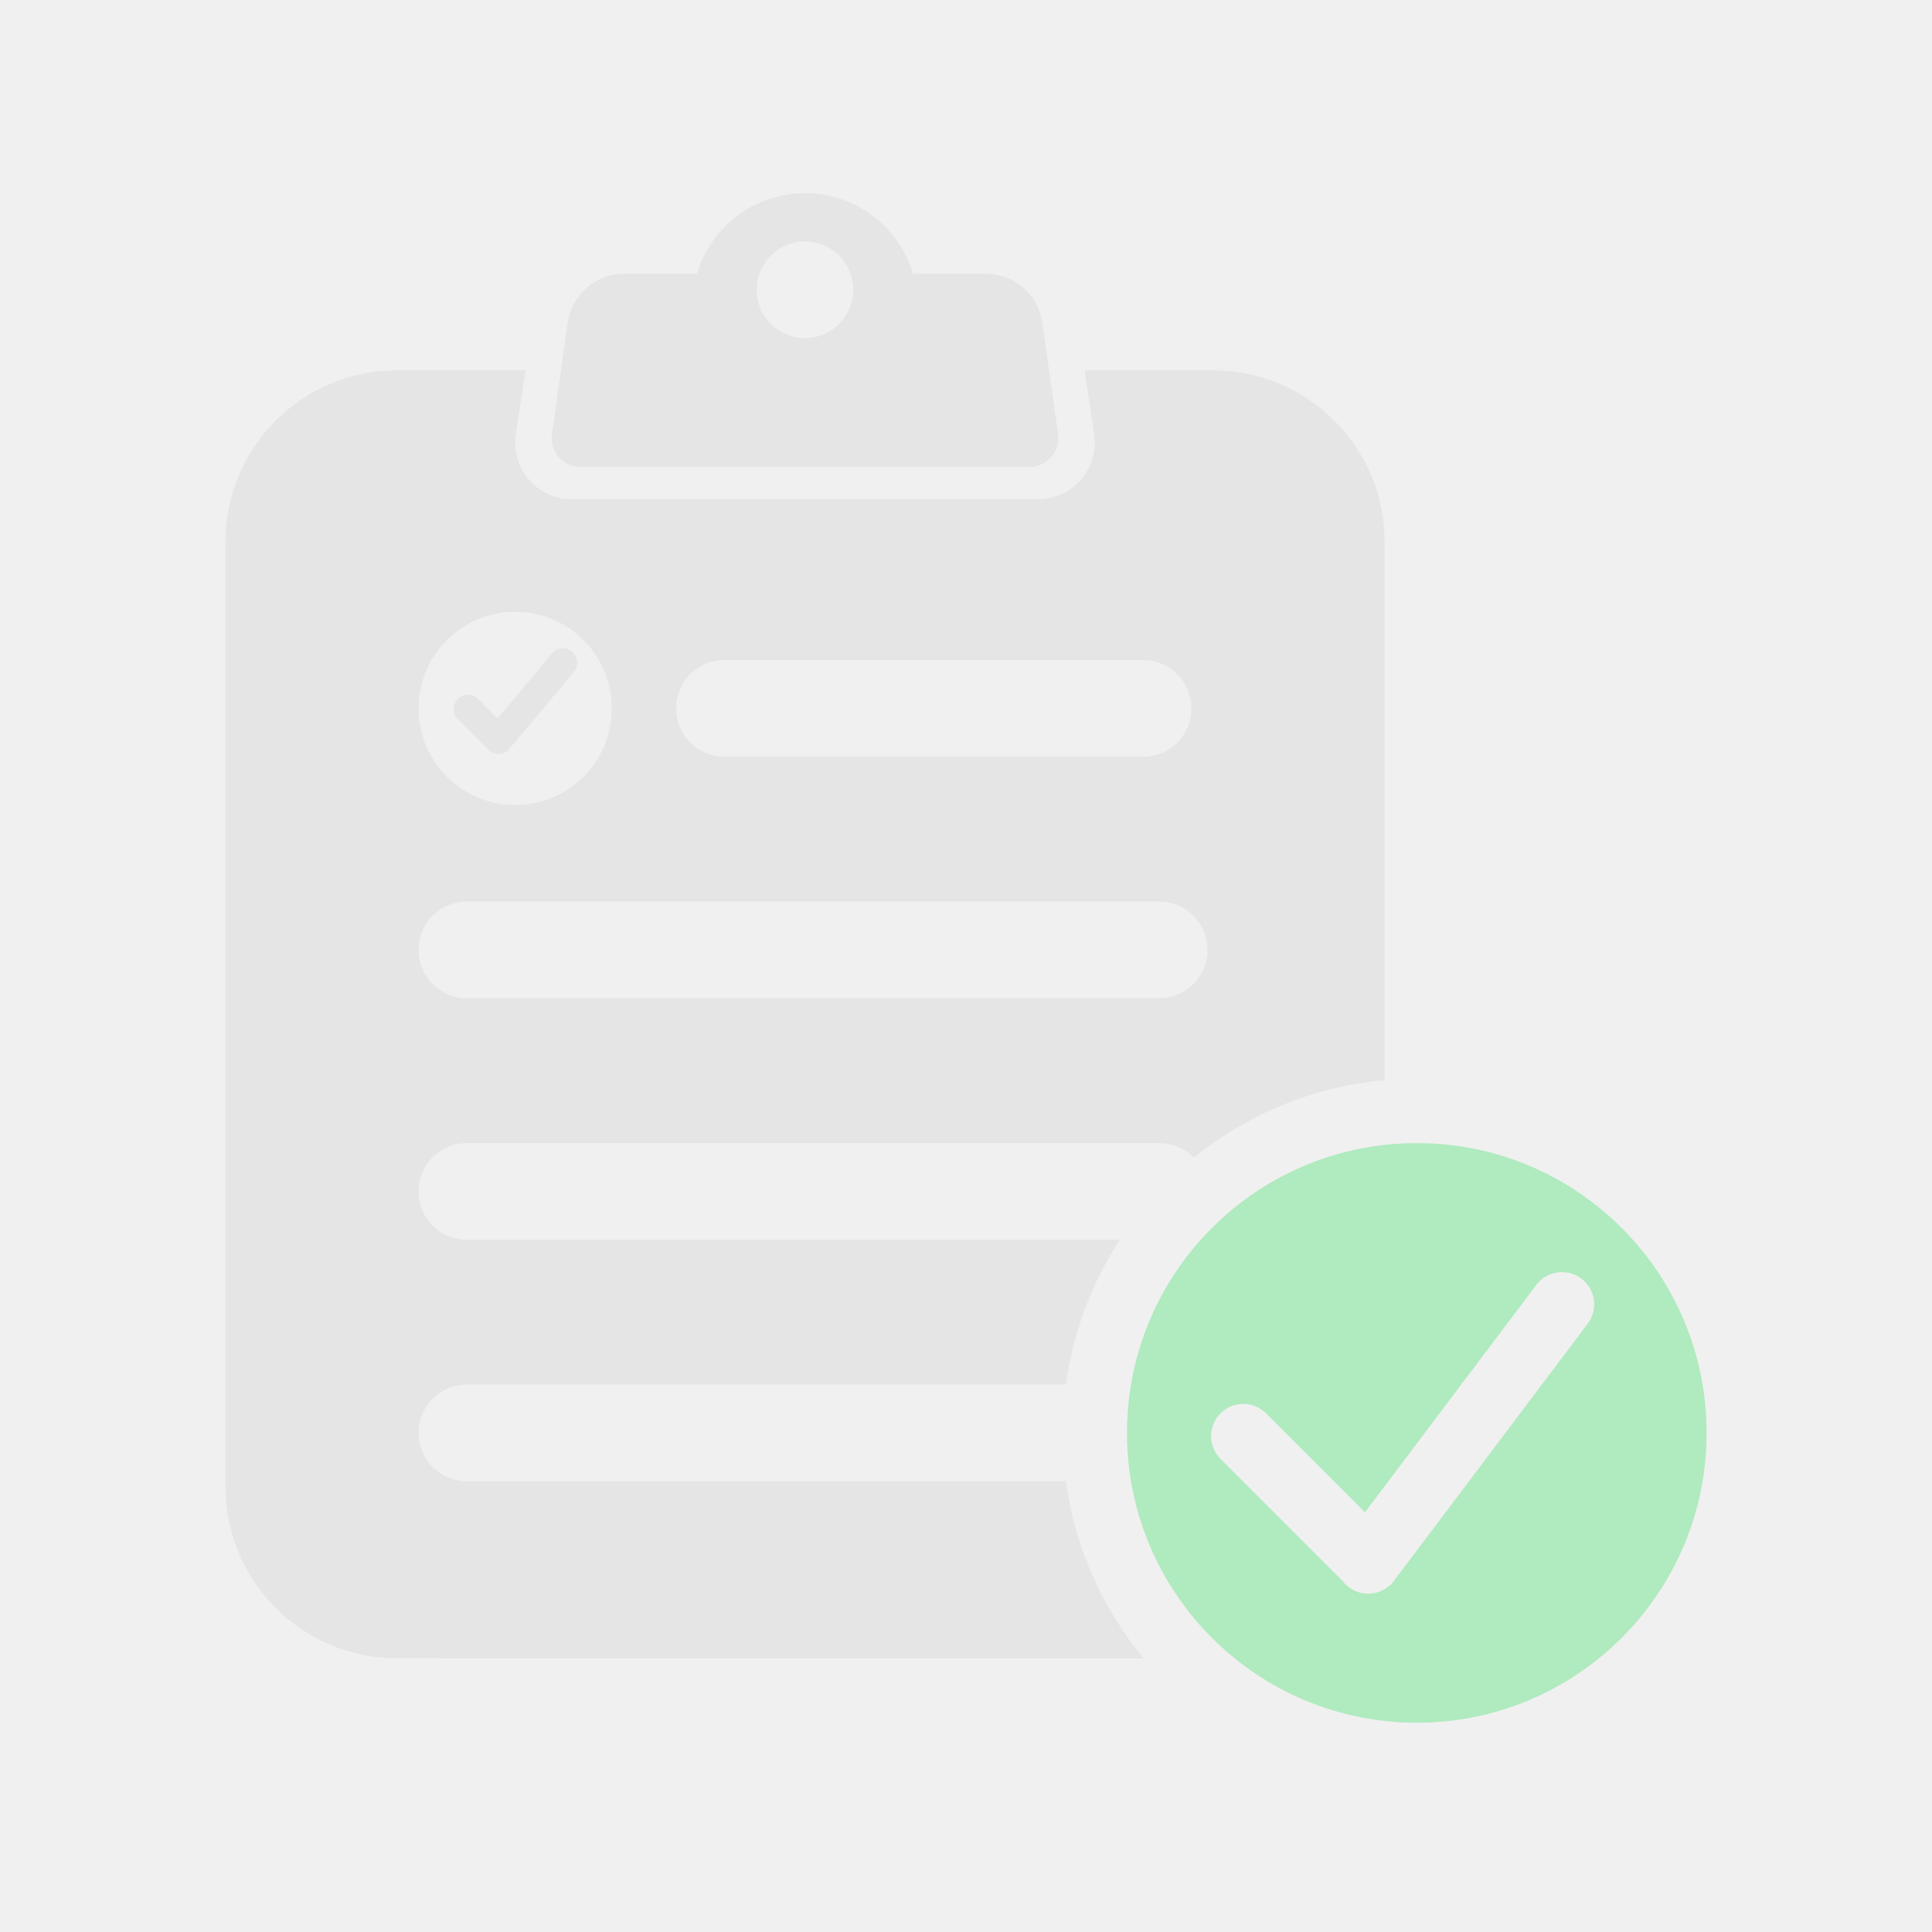
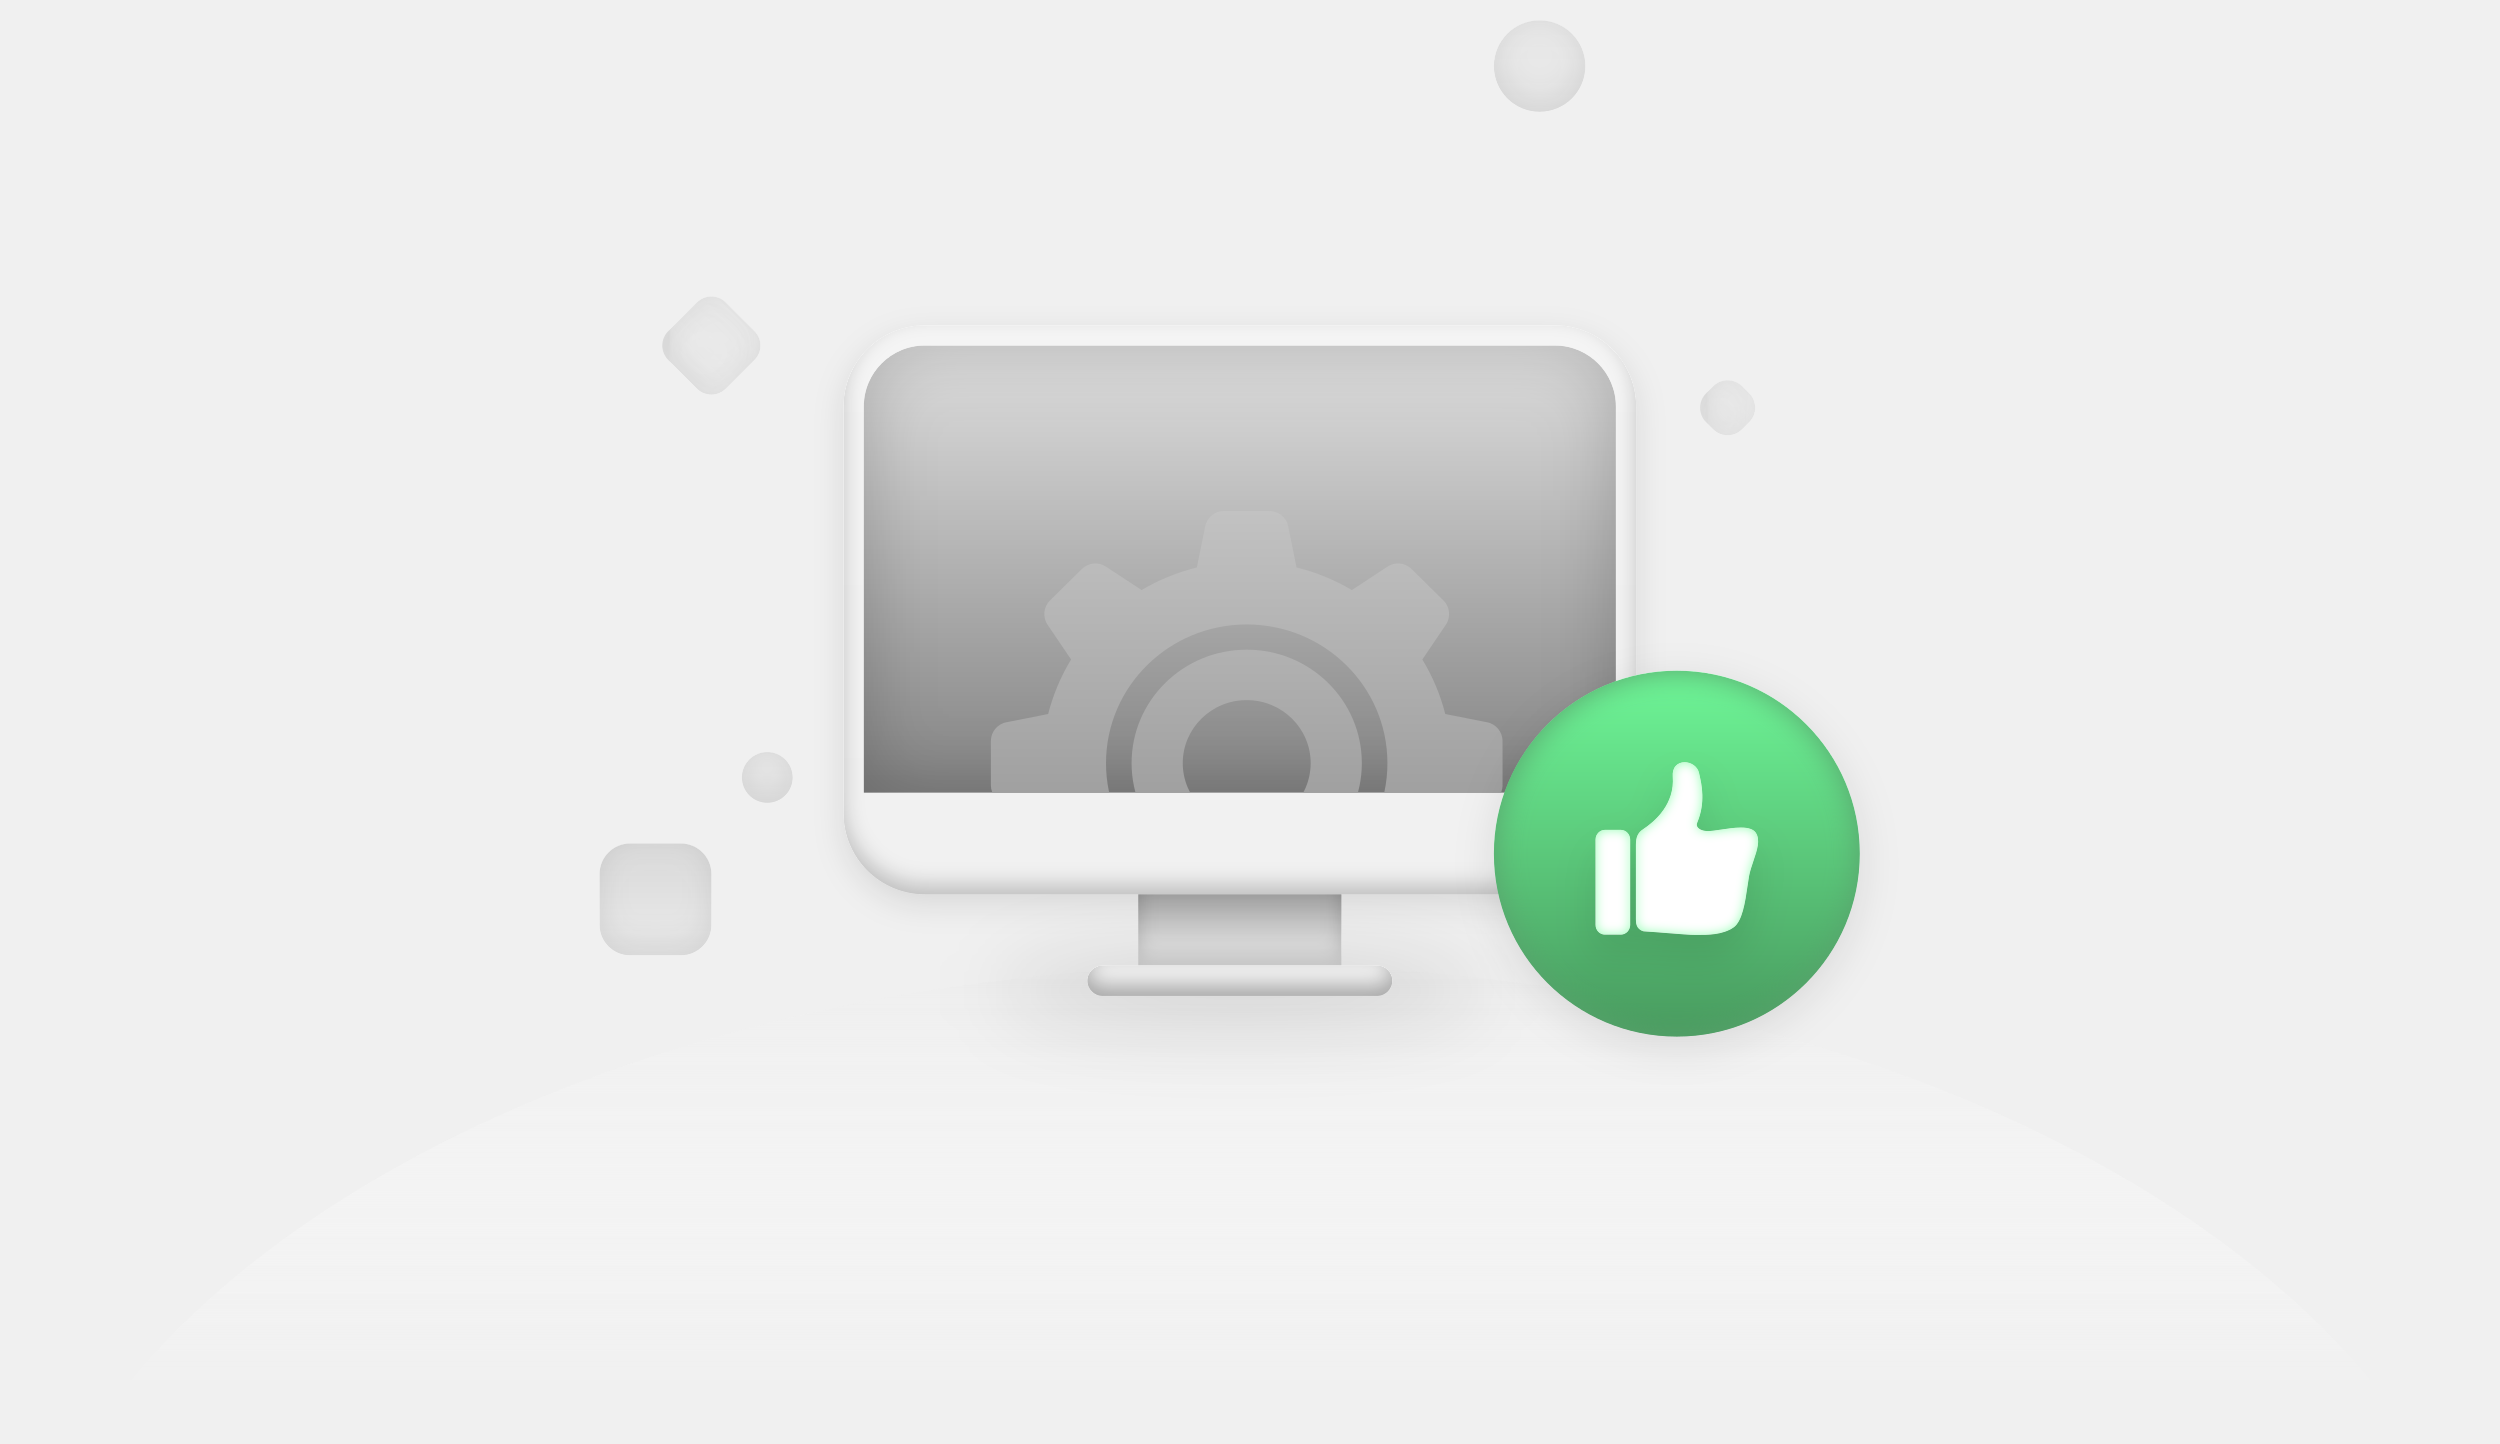
- <svg xmlns="http://www.w3.org/2000/svg" width="120px" height="120px" viewBox="0 0 120 120" version="1.1">
-   <g id="picture/abreast-of-time/light" stroke="none" stroke-width="1" fill="none" fill-rule="evenodd">
-     <g id="编组" transform="translate(14, 12)" fill-rule="nonzero">
-       <path d="M53.362,11 L61.333,11 C67.224,11 72,15.776 72,21.667 L72,55.09 C67.532,55.492 63.449,57.231 60.153,59.903 C59.611,59.346 58.852,59 58.013,59 L14.987,59 C13.337,59 12,60.337 12,61.987 L12,62.013 C12,63.663 13.337,65 14.987,65 L55.558,65 C53.825,67.658 52.651,70.714 52.203,74.001 L14.987,74 C13.337,74 12,75.337 12,76.987 L12,77.013 C12,78.663 13.337,80 14.987,80 L52.203,80 C52.768,84.146 54.489,87.925 57.029,91.001 L10.667,91 C4.776,91 -1.05491284e-15,86.224 0,80.333 L0,21.667 C1.05491284e-15,15.776 4.776,11 10.667,11 L18.637,11 L18.041,14.934 C18.014,15.112 18,15.291 18,15.471 C18,17.42 19.56,19 21.483,19 L50.516,19 C50.693,19 50.87,18.986 51.046,18.959 C52.947,18.663 54.252,16.86 53.959,14.934 L53.362,11 Z M58.013,44 L14.987,44 C13.337,44 12,45.337 12,46.987 L12,47.013 C12,48.663 13.337,50 14.987,50 L58.013,50 C59.663,50 61,48.663 61,47.013 L61,46.987 C61,45.337 59.663,44 58.013,44 Z M18,26 C14.686,26 12,28.686 12,32 C12,35.314 14.686,38 18,38 C21.314,38 24,35.314 24,32 C24,28.686 21.314,26 18,26 Z M57.013,29 L30.987,29 C29.337,29 28,30.337 28,31.987 L28,32.013 C28,33.663 29.337,35 30.987,35 L57.013,35 C58.663,35 60,33.663 60,32.013 L60,31.987 C60,30.337 58.663,29 57.013,29 Z M21.532,28.475 C21.91,28.793 21.959,29.355 21.643,29.732 L17.643,34.511 C17.329,34.887 16.769,34.936 16.393,34.622 L16.332,34.564 L14.445,32.672 C14.098,32.324 14.098,31.76 14.445,31.412 C14.791,31.065 15.354,31.064 15.701,31.411 L16.906,32.618 L20.281,28.586 C20.596,28.21 21.156,28.161 21.532,28.475 Z M36,0 C39.171,0 41.85,2.108 42.71,5 L47.224,5 C48.997,5 50.499,6.306 50.745,8.061 L51.716,14.975 C51.852,15.947 51.175,16.846 50.202,16.983 C50.121,16.994 50.038,17 49.955,17 L22.045,17 C21.063,17 20.267,16.204 20.267,15.222 C20.267,15.14 20.273,15.057 20.284,14.975 L21.255,8.061 C21.501,6.306 23.003,5 24.776,5 L29.29,5 C30.15,2.108 32.829,0 36,0 Z M36,3 C34.343,3 33,4.343 33,6 C33,7.657 34.343,9 36,9 C37.657,9 39,7.657 39,6 C39,4.343 37.657,3 36,3 Z" id="形状结合" fill="#E5E5E5" />
-       <path d="M74,59 C83.941,59 92,67.059 92,77 C92,86.941 83.941,95 74,95 C64.059,95 56,86.941 56,77 C56,67.059 64.059,59 74,59 Z M84.222,67.416 C83.34,66.752 82.086,66.928 81.421,67.81 L70.782,81.929 L64.636,75.783 C63.855,75.002 62.589,75.002 61.808,75.783 C61.027,76.564 61.027,77.83 61.808,78.612 L69.383,86.188 C69.493,86.335 69.625,86.468 69.778,86.584 C70.466,87.102 71.379,87.109 72.063,86.67 C72.188,86.592 72.306,86.498 72.414,86.39 C72.524,86.28 72.618,86.161 72.697,86.035 L84.615,70.217 C85.28,69.335 85.104,68.081 84.222,67.416 Z" id="形状结合" fill="#B0EABF" />
+ <svg xmlns="http://www.w3.org/2000/svg" xmlns:xlink="http://www.w3.org/1999/xlink" width="246px" height="142px" viewBox="0 0 246 142" version="1.1">
+   <defs>
+     <linearGradient x1="50%" y1="0%" x2="50%" y2="76.664%" id="linearGradient-1">
+       <stop stop-color="#EEEEEE" offset="0%" />
+       <stop stop-color="#FFFFFF" stop-opacity="0" offset="100%" />
+     </linearGradient>
+     <linearGradient x1="50%" y1="0%" x2="50%" y2="100%" id="linearGradient-2">
+       <stop stop-color="#000000" stop-opacity="0.05" offset="0%" />
+       <stop stop-color="#000000" stop-opacity="0.02" offset="100%" />
+     </linearGradient>
+     <rect id="path-3" x="7" y="28" width="8" height="8" rx="2" />
+     <filter x="-25.0%" y="-25.0%" width="150.0%" height="150.0%" filterUnits="objectBoundingBox" id="filter-4">
+       <feGaussianBlur stdDeviation="1.5" in="SourceAlpha" result="shadowBlurInner1" />
+       <feOffset dx="0" dy="1" in="shadowBlurInner1" result="shadowOffsetInner1" />
+       <feComposite in="shadowOffsetInner1" in2="SourceAlpha" operator="arithmetic" k2="-1" k3="1" result="shadowInnerInner1" />
+       <feColorMatrix values="0 0 0 0 1   0 0 0 0 1   0 0 0 0 1  0 0 0 0.1 0" type="matrix" in="shadowInnerInner1" result="shadowMatrixInner1" />
+       <feGaussianBlur stdDeviation="1.5" in="SourceAlpha" result="shadowBlurInner2" />
+       <feOffset dx="0" dy="-1" in="shadowBlurInner2" result="shadowOffsetInner2" />
+       <feComposite in="shadowOffsetInner2" in2="SourceAlpha" operator="arithmetic" k2="-1" k3="1" result="shadowInnerInner2" />
+       <feColorMatrix values="0 0 0 0 0   0 0 0 0 0   0 0 0 0 0  0 0 0 0.1 0" type="matrix" in="shadowInnerInner2" result="shadowMatrixInner2" />
+       <feMerge>
+         <feMergeNode in="shadowMatrixInner1" />
+         <feMergeNode in="shadowMatrixInner2" />
+       </feMerge>
+     </filter>
+     <rect id="path-5" x="108.5" y="35.621" width="5" height="5" rx="2" />
+     <filter x="-40.0%" y="-40.0%" width="180.0%" height="180.0%" filterUnits="objectBoundingBox" id="filter-6">
+       <feGaussianBlur stdDeviation="1.5" in="SourceAlpha" result="shadowBlurInner1" />
+       <feOffset dx="0" dy="1" in="shadowBlurInner1" result="shadowOffsetInner1" />
+       <feComposite in="shadowOffsetInner1" in2="SourceAlpha" operator="arithmetic" k2="-1" k3="1" result="shadowInnerInner1" />
+       <feColorMatrix values="0 0 0 0 1   0 0 0 0 1   0 0 0 0 1  0 0 0 0.1 0" type="matrix" in="shadowInnerInner1" result="shadowMatrixInner1" />
+       <feGaussianBlur stdDeviation="1.5" in="SourceAlpha" result="shadowBlurInner2" />
+       <feOffset dx="0" dy="-1" in="shadowBlurInner2" result="shadowOffsetInner2" />
+       <feComposite in="shadowOffsetInner2" in2="SourceAlpha" operator="arithmetic" k2="-1" k3="1" result="shadowInnerInner2" />
+       <feColorMatrix values="0 0 0 0 0   0 0 0 0 0   0 0 0 0 0  0 0 0 0.1 0" type="matrix" in="shadowInnerInner2" result="shadowMatrixInner2" />
+       <feMerge>
+         <feMergeNode in="shadowMatrixInner1" />
+         <feMergeNode in="shadowMatrixInner2" />
+       </feMerge>
+     </filter>
+     <rect id="path-7" x="106" y="89" width="5" height="5" rx="2" />
+     <filter x="-40.0%" y="-40.0%" width="180.0%" height="180.0%" filterUnits="objectBoundingBox" id="filter-8">
+       <feGaussianBlur stdDeviation="1.5" in="SourceAlpha" result="shadowBlurInner1" />
+       <feOffset dx="0" dy="1" in="shadowBlurInner1" result="shadowOffsetInner1" />
+       <feComposite in="shadowOffsetInner1" in2="SourceAlpha" operator="arithmetic" k2="-1" k3="1" result="shadowInnerInner1" />
+       <feColorMatrix values="0 0 0 0 1   0 0 0 0 1   0 0 0 0 1  0 0 0 0.1 0" type="matrix" in="shadowInnerInner1" result="shadowMatrixInner1" />
+       <feGaussianBlur stdDeviation="1.5" in="SourceAlpha" result="shadowBlurInner2" />
+       <feOffset dx="0" dy="-1" in="shadowBlurInner2" result="shadowOffsetInner2" />
+       <feComposite in="shadowOffsetInner2" in2="SourceAlpha" operator="arithmetic" k2="-1" k3="1" result="shadowInnerInner2" />
+       <feColorMatrix values="0 0 0 0 0   0 0 0 0 0   0 0 0 0 0  0 0 0 0.1 0" type="matrix" in="shadowInnerInner2" result="shadowMatrixInner2" />
+       <feMerge>
+         <feMergeNode in="shadowMatrixInner1" />
+         <feMergeNode in="shadowMatrixInner2" />
+       </feMerge>
+     </filter>
+     <rect id="path-9" x="88" y="0" width="9" height="9" rx="4.5" />
+     <filter x="-22.2%" y="-22.2%" width="144.4%" height="144.4%" filterUnits="objectBoundingBox" id="filter-10">
+       <feGaussianBlur stdDeviation="1.5" in="SourceAlpha" result="shadowBlurInner1" />
+       <feOffset dx="0" dy="1" in="shadowBlurInner1" result="shadowOffsetInner1" />
+       <feComposite in="shadowOffsetInner1" in2="SourceAlpha" operator="arithmetic" k2="-1" k3="1" result="shadowInnerInner1" />
+       <feColorMatrix values="0 0 0 0 1   0 0 0 0 1   0 0 0 0 1  0 0 0 0.1 0" type="matrix" in="shadowInnerInner1" result="shadowMatrixInner1" />
+       <feGaussianBlur stdDeviation="1.5" in="SourceAlpha" result="shadowBlurInner2" />
+       <feOffset dx="0" dy="-1" in="shadowBlurInner2" result="shadowOffsetInner2" />
+       <feComposite in="shadowOffsetInner2" in2="SourceAlpha" operator="arithmetic" k2="-1" k3="1" result="shadowInnerInner2" />
+       <feColorMatrix values="0 0 0 0 0   0 0 0 0 0   0 0 0 0 0  0 0 0 0.1 0" type="matrix" in="shadowInnerInner2" result="shadowMatrixInner2" />
+       <feMerge>
+         <feMergeNode in="shadowMatrixInner1" />
+         <feMergeNode in="shadowMatrixInner2" />
+       </feMerge>
+     </filter>
+     <rect id="path-11" x="14" y="72" width="5" height="5" rx="2.5" />
+     <filter x="-40.0%" y="-40.0%" width="180.0%" height="180.0%" filterUnits="objectBoundingBox" id="filter-12">
+       <feGaussianBlur stdDeviation="1.5" in="SourceAlpha" result="shadowBlurInner1" />
+       <feOffset dx="0" dy="1" in="shadowBlurInner1" result="shadowOffsetInner1" />
+       <feComposite in="shadowOffsetInner1" in2="SourceAlpha" operator="arithmetic" k2="-1" k3="1" result="shadowInnerInner1" />
+       <feColorMatrix values="0 0 0 0 1   0 0 0 0 1   0 0 0 0 1  0 0 0 0.1 0" type="matrix" in="shadowInnerInner1" result="shadowMatrixInner1" />
+       <feGaussianBlur stdDeviation="1.5" in="SourceAlpha" result="shadowBlurInner2" />
+       <feOffset dx="0" dy="-1" in="shadowBlurInner2" result="shadowOffsetInner2" />
+       <feComposite in="shadowOffsetInner2" in2="SourceAlpha" operator="arithmetic" k2="-1" k3="1" result="shadowInnerInner2" />
+       <feColorMatrix values="0 0 0 0 0   0 0 0 0 0   0 0 0 0 0  0 0 0 0.1 0" type="matrix" in="shadowInnerInner2" result="shadowMatrixInner2" />
+       <feMerge>
+         <feMergeNode in="shadowMatrixInner1" />
+         <feMergeNode in="shadowMatrixInner2" />
+       </feMerge>
+     </filter>
+     <linearGradient x1="50%" y1="0%" x2="50%" y2="100%" id="linearGradient-13">
+       <stop stop-color="#000000" stop-opacity="0.1" offset="0%" />
+       <stop stop-color="#000000" stop-opacity="0.02" offset="100%" />
+     </linearGradient>
+     <rect id="path-14" x="0" y="81" width="11" height="11" rx="3" />
+     <filter x="-18.2%" y="-18.2%" width="136.4%" height="136.4%" filterUnits="objectBoundingBox" id="filter-15">
+       <feGaussianBlur stdDeviation="1.5" in="SourceAlpha" result="shadowBlurInner1" />
+       <feOffset dx="0" dy="1" in="shadowBlurInner1" result="shadowOffsetInner1" />
+       <feComposite in="shadowOffsetInner1" in2="SourceAlpha" operator="arithmetic" k2="-1" k3="1" result="shadowInnerInner1" />
+       <feColorMatrix values="0 0 0 0 1   0 0 0 0 1   0 0 0 0 1  0 0 0 0.1 0" type="matrix" in="shadowInnerInner1" result="shadowMatrixInner1" />
+       <feGaussianBlur stdDeviation="1.5" in="SourceAlpha" result="shadowBlurInner2" />
+       <feOffset dx="0" dy="-1" in="shadowBlurInner2" result="shadowOffsetInner2" />
+       <feComposite in="shadowOffsetInner2" in2="SourceAlpha" operator="arithmetic" k2="-1" k3="1" result="shadowInnerInner2" />
+       <feColorMatrix values="0 0 0 0 0   0 0 0 0 0   0 0 0 0 0  0 0 0 0.1 0" type="matrix" in="shadowInnerInner2" result="shadowMatrixInner2" />
+       <feMerge>
+         <feMergeNode in="shadowMatrixInner1" />
+         <feMergeNode in="shadowMatrixInner2" />
+       </feMerge>
+     </filter>
+     <filter x="-23.3%" y="-157.2%" width="146.7%" height="414.4%" filterUnits="objectBoundingBox" id="filter-16">
+       <feGaussianBlur stdDeviation="3.724" in="SourceGraphic" />
+     </filter>
+     <linearGradient x1="50%" y1="0%" x2="50%" y2="100%" id="linearGradient-17">
+       <stop stop-color="#A2A2A2" offset="0%" />
+       <stop stop-color="#ECECEC" offset="100%" />
+     </linearGradient>
+     <polygon id="path-18" points="29 55 49 55 49 63 29 63" />
+     <filter x="-7.5%" y="-18.8%" width="115.0%" height="137.5%" filterUnits="objectBoundingBox" id="filter-19">
+       <feGaussianBlur stdDeviation="1" in="SourceAlpha" result="shadowBlurInner1" />
+       <feOffset dx="0" dy="-1" in="shadowBlurInner1" result="shadowOffsetInner1" />
+       <feComposite in="shadowOffsetInner1" in2="SourceAlpha" operator="arithmetic" k2="-1" k3="1" result="shadowInnerInner1" />
+       <feColorMatrix values="0 0 0 0 0   0 0 0 0 0   0 0 0 0 0  0 0 0 0.18 0" type="matrix" in="shadowInnerInner1" />
+     </filter>
+     <rect id="path-20" x="24" y="63" width="30" height="3" rx="1.5" />
+     <filter x="-5.0%" y="-50.0%" width="110.0%" height="200.0%" filterUnits="objectBoundingBox" id="filter-21">
+       <feGaussianBlur stdDeviation="1" in="SourceAlpha" result="shadowBlurInner1" />
+       <feOffset dx="0" dy="-1" in="shadowBlurInner1" result="shadowOffsetInner1" />
+       <feComposite in="shadowOffsetInner1" in2="SourceAlpha" operator="arithmetic" k2="-1" k3="1" result="shadowInnerInner1" />
+       <feColorMatrix values="0 0 0 0 0   0 0 0 0 0   0 0 0 0 0  0 0 0 0.3 0" type="matrix" in="shadowInnerInner1" />
+     </filter>
+     <linearGradient x1="50%" y1="0%" x2="50%" y2="91.274%" id="linearGradient-22">
+       <stop stop-color="#F4F4F4" offset="0%" />
+       <stop stop-color="#F1F1F1" offset="100%" />
+     </linearGradient>
+     <rect id="path-23" x="0" y="0" width="78" height="56" rx="8" />
+     <filter x="-6.4%" y="-7.1%" width="112.8%" height="117.9%" filterUnits="objectBoundingBox" id="filter-24">
+       <feOffset dx="0" dy="1" in="SourceAlpha" result="shadowOffsetOuter1" />
+       <feGaussianBlur stdDeviation="1.5" in="shadowOffsetOuter1" result="shadowBlurOuter1" />
+       <feColorMatrix values="0 0 0 0 0   0 0 0 0 0   0 0 0 0 0  0 0 0 0.1 0" type="matrix" in="shadowBlurOuter1" />
+     </filter>
+     <filter x="-5.8%" y="-6.2%" width="111.5%" height="116.1%" filterUnits="objectBoundingBox" id="filter-25">
+       <feGaussianBlur stdDeviation="1" in="SourceAlpha" result="shadowBlurInner1" />
+       <feOffset dx="0" dy="-1" in="shadowBlurInner1" result="shadowOffsetInner1" />
+       <feComposite in="shadowOffsetInner1" in2="SourceAlpha" operator="arithmetic" k2="-1" k3="1" result="shadowInnerInner1" />
+       <feColorMatrix values="0 0 0 0 0   0 0 0 0 0   0 0 0 0 0  0 0 0 0.2 0" type="matrix" in="shadowInnerInner1" />
+     </filter>
+     <linearGradient x1="50%" y1="0%" x2="50%" y2="97.781%" id="linearGradient-26">
+       <stop stop-color="#DEDEDE" offset="0%" />
+       <stop stop-color="#858585" offset="100%" />
+     </linearGradient>
+     <path d="M8,2 L70,2 C73.314,2 76,4.686 76,8 L76,46 L76,46 L2,46 L2,8 C2,4.686 4.686,2 8,2 Z" id="path-27" />
+     <filter x="-4.7%" y="-8.0%" width="109.5%" height="115.9%" filterUnits="objectBoundingBox" id="filter-29">
+       <feGaussianBlur stdDeviation="3.5" in="SourceAlpha" result="shadowBlurInner1" />
+       <feOffset dx="0" dy="0" in="shadowBlurInner1" result="shadowOffsetInner1" />
+       <feComposite in="shadowOffsetInner1" in2="SourceAlpha" operator="arithmetic" k2="-1" k3="1" result="shadowInnerInner1" />
+       <feColorMatrix values="0 0 0 0 0   0 0 0 0 0   0 0 0 0 0  0 0 0 0.2 0" type="matrix" in="shadowInnerInner1" />
+     </filter>
+     <linearGradient x1="50%" y1="0%" x2="50%" y2="107.467%" id="linearGradient-30">
+       <stop stop-color="#C2C2C2" offset="0%" />
+       <stop stop-color="#818181" offset="100%" />
+     </linearGradient>
+     <linearGradient x1="50%" y1="0%" x2="50%" y2="100%" id="linearGradient-31">
+       <stop stop-color="#6EF697" offset="0%" />
+       <stop stop-color="#489A5E" offset="100%" />
+     </linearGradient>
+     <circle id="path-32" cx="18" cy="18" r="18" />
+     <filter x="-18.1%" y="-15.3%" width="136.1%" height="136.1%" filterUnits="objectBoundingBox" id="filter-33">
+       <feOffset dx="0" dy="1" in="SourceAlpha" result="shadowOffsetOuter1" />
+       <feGaussianBlur stdDeviation="2" in="shadowOffsetOuter1" result="shadowBlurOuter1" />
+       <feColorMatrix values="0 0 0 0 0   0 0 0 0 0   0 0 0 0 0  0 0 0 0.1 0" type="matrix" in="shadowBlurOuter1" />
+     </filter>
+     <filter x="-15.3%" y="-12.5%" width="130.6%" height="130.6%" filterUnits="objectBoundingBox" id="filter-34">
+       <feGaussianBlur stdDeviation="1.5" in="SourceAlpha" result="shadowBlurInner1" />
+       <feOffset dx="0" dy="0" in="shadowBlurInner1" result="shadowOffsetInner1" />
+       <feComposite in="shadowOffsetInner1" in2="SourceAlpha" operator="arithmetic" k2="-1" k3="1" result="shadowInnerInner1" />
+       <feColorMatrix values="0 0 0 0 0.345   0 0 0 0 0.637   0 0 0 0 0.425  0 0 0 1 0" type="matrix" in="shadowInnerInner1" />
+     </filter>
+     <path d="M19.901,26 C19.355,26 18.28,25.914 17.141,25.822 C16.323,25.756 15.476,25.688 14.756,25.646 L14.721,25.641 C13.973,25.427 13.973,24.783 13.973,24.438 L13.973,17.103 C13.973,16.362 14.177,15.925 14.68,15.595 C15.862,14.819 17.813,13.113 17.598,10.4 C17.565,9.977 17.664,9.622 17.884,9.372 C18.096,9.132 18.411,9 18.77,9 C19.349,9 20.043,9.375 20.188,10.07 C20.202,10.139 20.22,10.217 20.239,10.303 C20.435,11.166 20.843,12.961 20.013,14.937 C19.942,15.096 19.947,15.24 20.026,15.369 C20.178,15.618 20.583,15.779 21.057,15.779 C21.375,15.779 21.848,15.708 22.35,15.633 C22.98,15.538 23.694,15.431 24.305,15.431 C25.066,15.431 25.548,15.602 25.778,15.953 C26.237,16.655 25.898,17.656 25.539,18.716 C25.371,19.212 25.198,19.725 25.109,20.207 C25.055,20.5 25.005,20.848 24.952,21.216 C24.729,22.754 24.453,24.667 23.566,25.271 C22.494,26 21.056,26 19.901,26 Z M12.488,25.968 L10.922,25.968 C10.414,25.968 10,25.537 10,25.007 L10,16.621 C10,16.091 10.414,15.66 10.922,15.66 L12.488,15.66 C12.997,15.66 13.41,16.091 13.41,16.621 L13.41,25.007 C13.41,25.537 12.996,25.968 12.488,25.968 L12.488,25.968 Z" id="path-35" />
+     <filter x="-43.7%" y="-29.4%" width="187.5%" height="182.4%" filterUnits="objectBoundingBox" id="filter-36">
+       <feOffset dx="0" dy="2" in="SourceAlpha" result="shadowOffsetOuter1" />
+       <feGaussianBlur stdDeviation="2" in="shadowOffsetOuter1" result="shadowBlurOuter1" />
+       <feColorMatrix values="0 0 0 0 0   0 0 0 0 0   0 0 0 0 0  0 0 0 0.1 0" type="matrix" in="shadowBlurOuter1" />
+     </filter>
+     <filter x="-28.1%" y="-14.7%" width="156.2%" height="152.9%" filterUnits="objectBoundingBox" id="filter-37">
+       <feGaussianBlur stdDeviation="0.5" in="SourceAlpha" result="shadowBlurInner1" />
+       <feOffset dx="0" dy="0" in="shadowBlurInner1" result="shadowOffsetInner1" />
+       <feComposite in="shadowOffsetInner1" in2="SourceAlpha" operator="arithmetic" k2="-1" k3="1" result="shadowInnerInner1" />
+       <feColorMatrix values="0 0 0 0 0.591   0 0 0 0 1   0 0 0 0 0.709  0 0 0 1 0" type="matrix" in="shadowInnerInner1" />
+     </filter>
+   </defs>
+   <g id="picture/abreast-of-time-light" stroke="none" stroke-width="1" fill="none" fill-rule="evenodd">
+     <path d="M123.071,95 C180.309,95 228.415,118.362 242.142,150 L4,150 C17.727,118.362 65.833,95 123.071,95 Z" id="形状结合" fill="url(#linearGradient-1)" />
+     <g id="小元素" transform="translate(59, 2)">
+       <g id="矩形" opacity="0.8" transform="translate(11, 32) rotate(-315) translate(-11, -32)">
+         <use fill="url(#linearGradient-2)" fill-rule="evenodd" xlink:href="#path-3" />
+         <use fill="black" fill-opacity="1" filter="url(#filter-4)" xlink:href="#path-3" />
+       </g>
+       <g id="矩形" opacity="0.702" transform="translate(111, 38.1213) rotate(-315) translate(-111, -38.1213)">
+         <use fill="url(#linearGradient-2)" fill-rule="evenodd" xlink:href="#path-5" />
+         <use fill="black" fill-opacity="1" filter="url(#filter-6)" xlink:href="#path-5" />
+       </g>
+       <g id="矩形" opacity="0.75" transform="translate(108.5, 91.5) rotate(-270) translate(-108.5, -91.5)">
+         <use fill="url(#linearGradient-2)" fill-rule="evenodd" xlink:href="#path-7" />
+         <use fill="black" fill-opacity="1" filter="url(#filter-8)" xlink:href="#path-7" />
+       </g>
+       <g id="矩形">
+         <use fill="url(#linearGradient-2)" fill-rule="evenodd" xlink:href="#path-9" />
+         <use fill="black" fill-opacity="1" filter="url(#filter-10)" xlink:href="#path-9" />
+       </g>
+       <g id="矩形">
+         <use fill="url(#linearGradient-2)" fill-rule="evenodd" xlink:href="#path-11" />
+         <use fill="black" fill-opacity="1" filter="url(#filter-12)" xlink:href="#path-11" />
+       </g>
+       <g id="矩形">
+         <use fill="url(#linearGradient-13)" fill-rule="evenodd" xlink:href="#path-14" />
+         <use fill="black" fill-opacity="1" filter="url(#filter-15)" xlink:href="#path-14" />
+       </g>
+     </g>
+     <g id="电脑" transform="translate(83, 32)">
+       <ellipse id="椭圆形" fill-opacity="0.12" fill="#000000" filter="url(#filter-16)" cx="39.014" cy="65.447" rx="23.929" ry="3.553" />
+       <g id="矩形" fill-rule="nonzero">
+         <use fill="url(#linearGradient-17)" xlink:href="#path-18" />
+         <use fill="black" fill-opacity="1" filter="url(#filter-19)" xlink:href="#path-18" />
+       </g>
+       <g id="矩形" fill-rule="nonzero">
+         <use fill="#F0F0F0" xlink:href="#path-20" />
+         <use fill="black" fill-opacity="1" filter="url(#filter-21)" xlink:href="#path-20" />
+       </g>
+       <g id="矩形">
+         <use fill="black" fill-opacity="1" filter="url(#filter-24)" xlink:href="#path-23" />
+         <use fill="url(#linearGradient-22)" fill-rule="evenodd" xlink:href="#path-23" />
+         <use fill="black" fill-opacity="1" filter="url(#filter-25)" xlink:href="#path-23" />
+       </g>
+       <mask id="mask-28" fill="white">
+         <use xlink:href="#path-27" />
+       </mask>
+       <g id="矩形" fill-rule="nonzero">
+         <use fill="url(#linearGradient-26)" xlink:href="#path-27" />
+         <use fill="black" fill-opacity="1" filter="url(#filter-29)" xlink:href="#path-27" />
+       </g>
+       <path d="M41.914,18.282 C42.809,18.282 43.58,18.912 43.758,19.789 L44.58,23.837 C46.521,24.315 48.351,25.072 50.023,26.061 L53.535,23.753 C54.277,23.265 55.258,23.362 55.89,23.985 L59.032,27.082 C59.678,27.719 59.778,28.726 59.27,29.477 L56.957,32.895 C57.961,34.543 58.728,36.347 59.214,38.26 L63.332,39.072 C64.214,39.246 64.85,40.02 64.85,40.918 L64.85,45.268 C64.85,46.167 64.214,46.94 63.332,47.114 L59.214,47.927 C58.728,49.84 57.96,51.643 56.957,53.291 L59.27,56.71 C59.778,57.461 59.678,58.468 59.032,59.104 L55.89,62.201 C55.258,62.824 54.277,62.921 53.535,62.434 L50.023,60.126 C48.351,61.114 46.521,61.871 44.58,62.35 L43.758,66.397 C43.58,67.274 42.809,67.904 41.914,67.904 L37.438,67.904 C36.544,67.904 35.772,67.274 35.594,66.397 L34.772,62.349 C32.831,61.871 31.002,61.115 29.33,60.126 L25.817,62.434 C25.076,62.921 24.095,62.824 23.463,62.201 L20.32,59.104 C19.675,58.468 19.575,57.461 20.083,56.71 L22.395,53.291 C21.392,51.643 20.625,49.84 20.139,47.927 L16.021,47.114 C15.139,46.94 14.503,46.167 14.503,45.268 L14.503,40.918 C14.503,40.02 15.139,39.246 16.021,39.072 L20.139,38.26 C20.625,36.347 21.392,34.543 22.395,32.895 L20.083,29.477 C19.575,28.726 19.675,27.719 20.32,27.082 L23.463,23.985 C24.095,23.362 25.076,23.265 25.817,23.753 L29.33,26.06 C31.002,25.072 32.831,24.316 34.772,23.837 L35.594,19.789 C35.772,18.912 36.544,18.282 37.438,18.282 L41.914,18.282 Z M39.676,29.447 C32.03,29.447 25.831,35.557 25.831,43.093 C25.831,50.63 32.03,56.739 39.676,56.739 C47.323,56.739 53.522,50.63 53.522,43.093 C53.522,35.557 47.323,29.447 39.676,29.447 Z M39.676,31.928 C45.933,31.928 51.004,36.927 51.004,43.093 C51.004,49.259 45.933,54.258 39.676,54.258 C33.42,54.258 28.348,49.259 28.348,43.093 C28.348,36.927 33.42,31.928 39.676,31.928 Z M39.676,36.89 C36.201,36.89 33.383,39.667 33.383,43.093 C33.383,46.519 36.201,49.296 39.676,49.296 C43.152,49.296 45.97,46.519 45.97,43.093 C45.97,39.667 43.152,36.89 39.676,36.89 Z" id="形状结合" fill="url(#linearGradient-30)" fill-rule="nonzero" mask="url(#mask-28)" />
+     </g>
+     <g id="点赞" transform="translate(147, 66)" fill-rule="nonzero">
+       <g id="椭圆形">
+         <use fill="black" fill-opacity="1" filter="url(#filter-33)" xlink:href="#path-32" />
+         <use fill="url(#linearGradient-31)" xlink:href="#path-32" />
+         <use fill="black" fill-opacity="1" filter="url(#filter-34)" xlink:href="#path-32" />
+       </g>
+       <g id="形状">
+         <use fill="black" fill-opacity="1" filter="url(#filter-36)" xlink:href="#path-35" />
+         <use fill="#FFFFFF" xlink:href="#path-35" />
+         <use fill="black" fill-opacity="1" filter="url(#filter-37)" xlink:href="#path-35" />
+       </g>
    </g>
  </g>
</svg>
